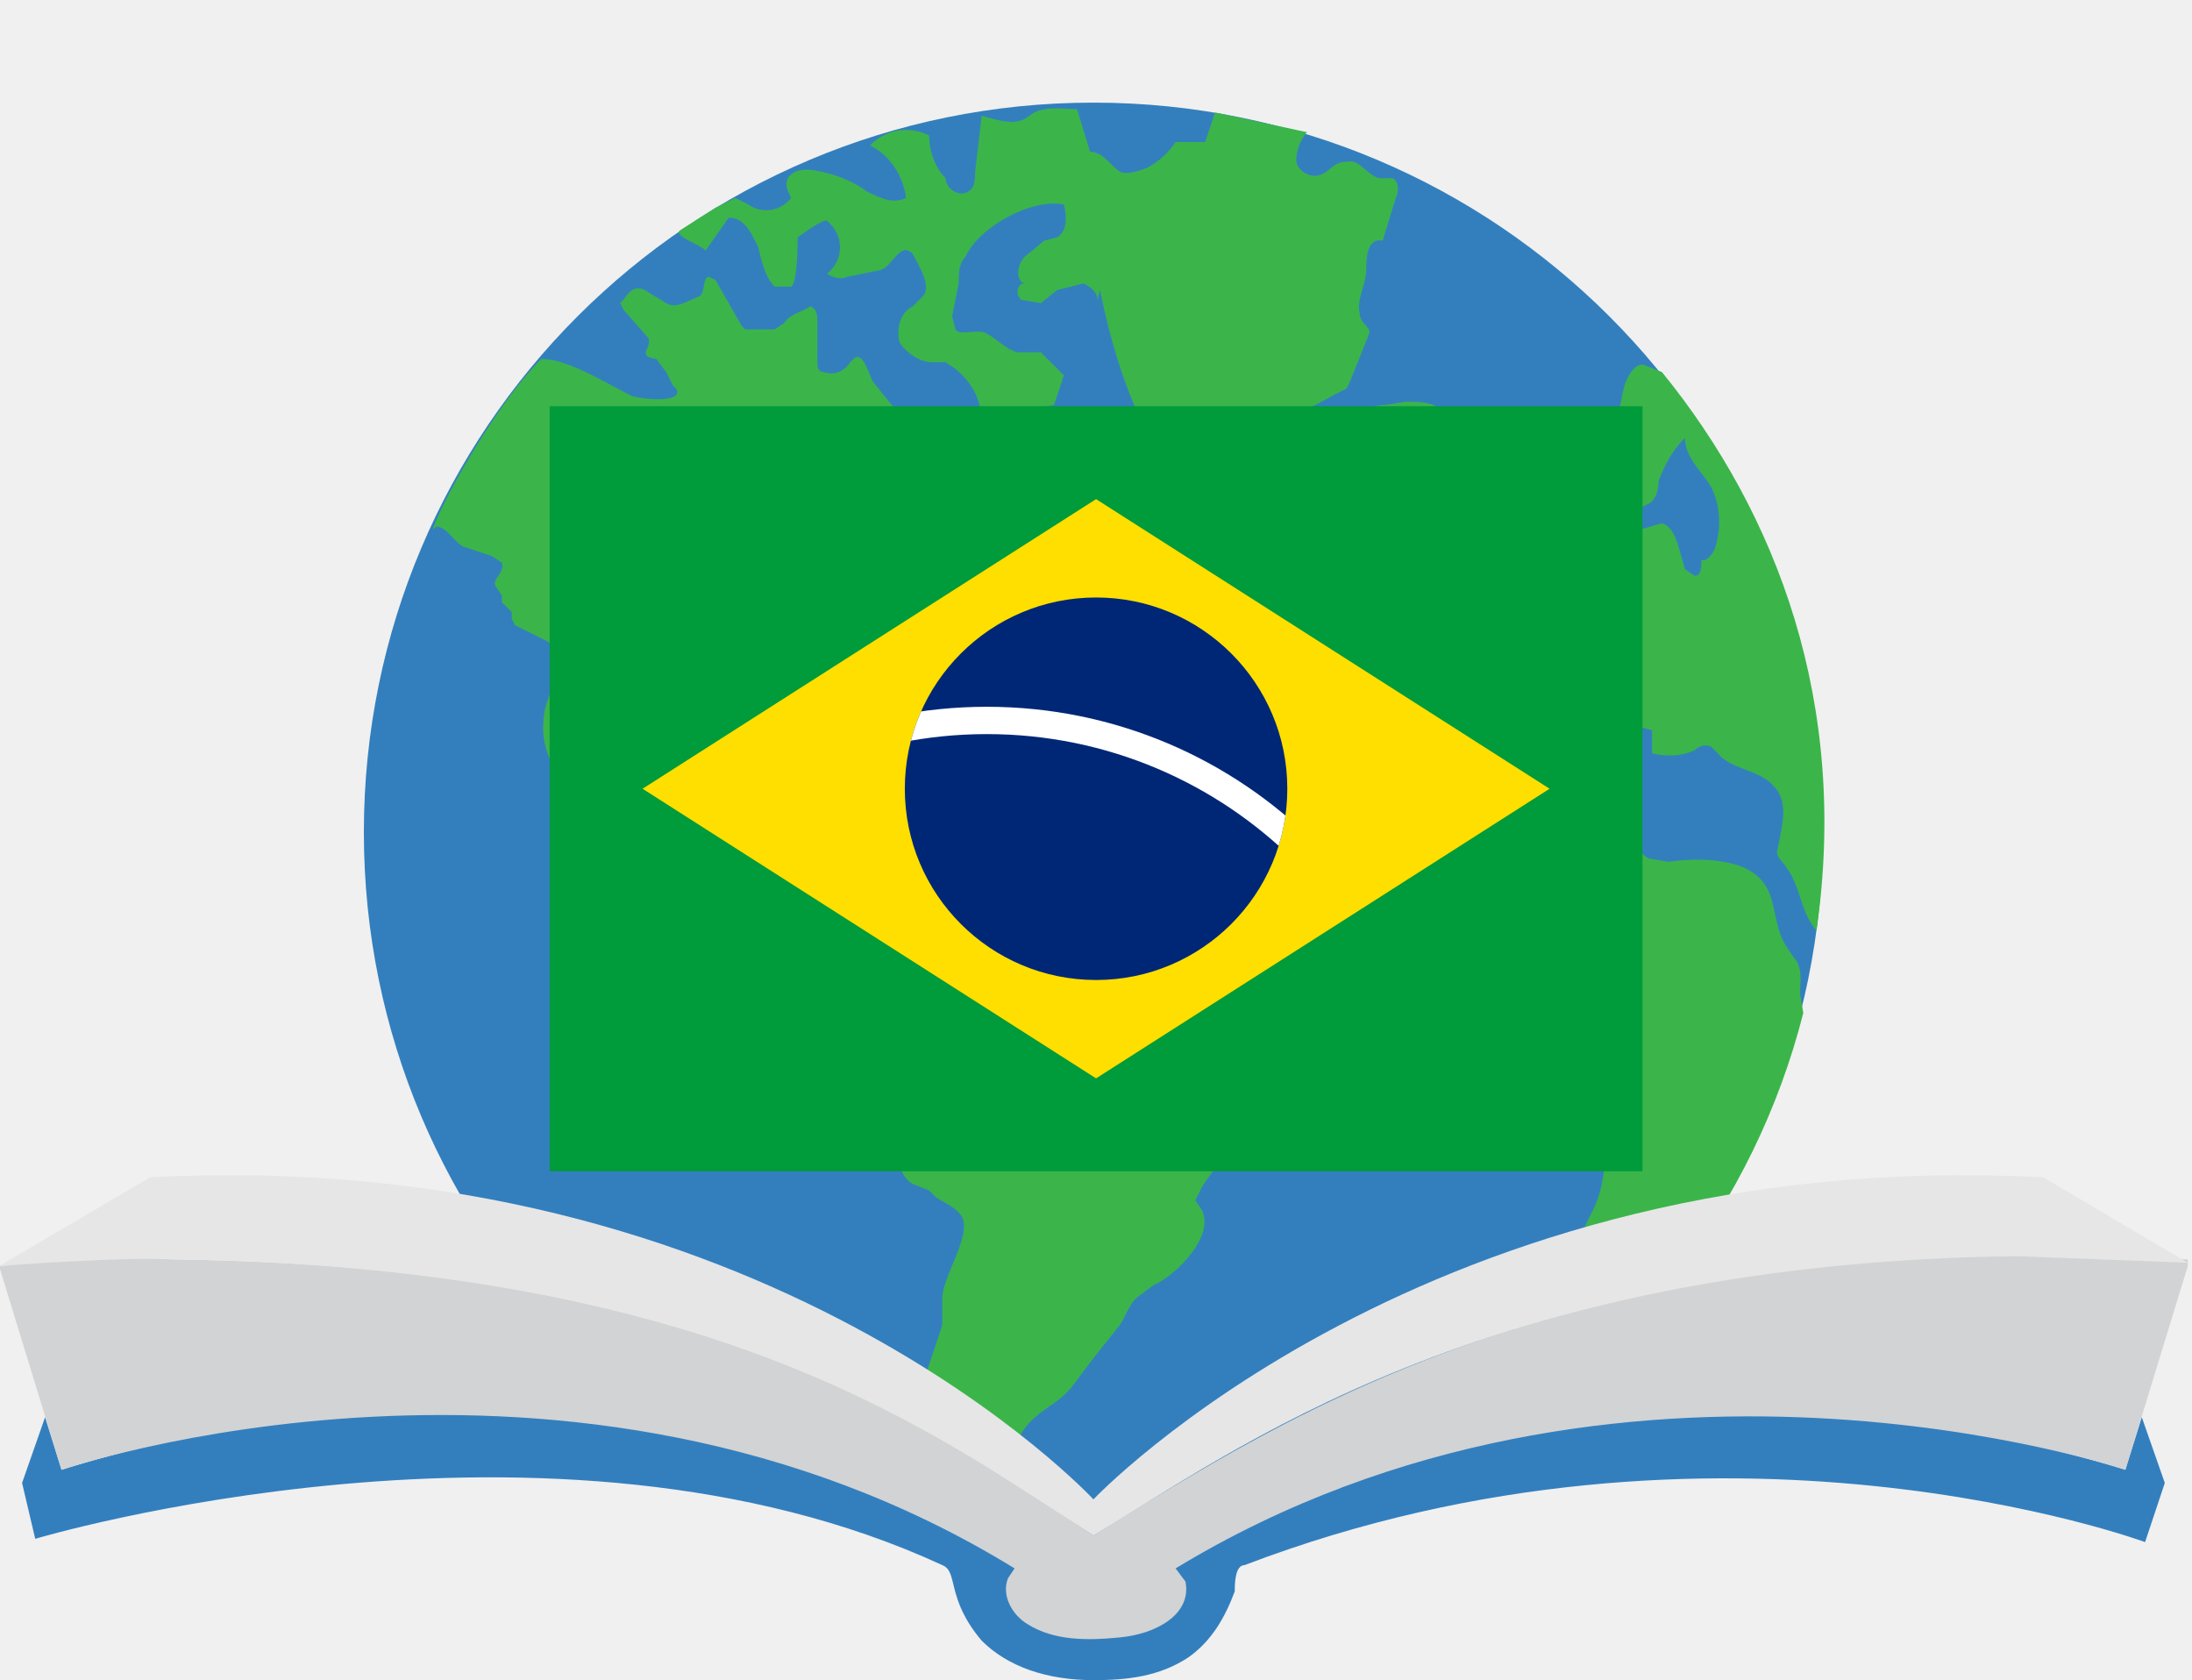
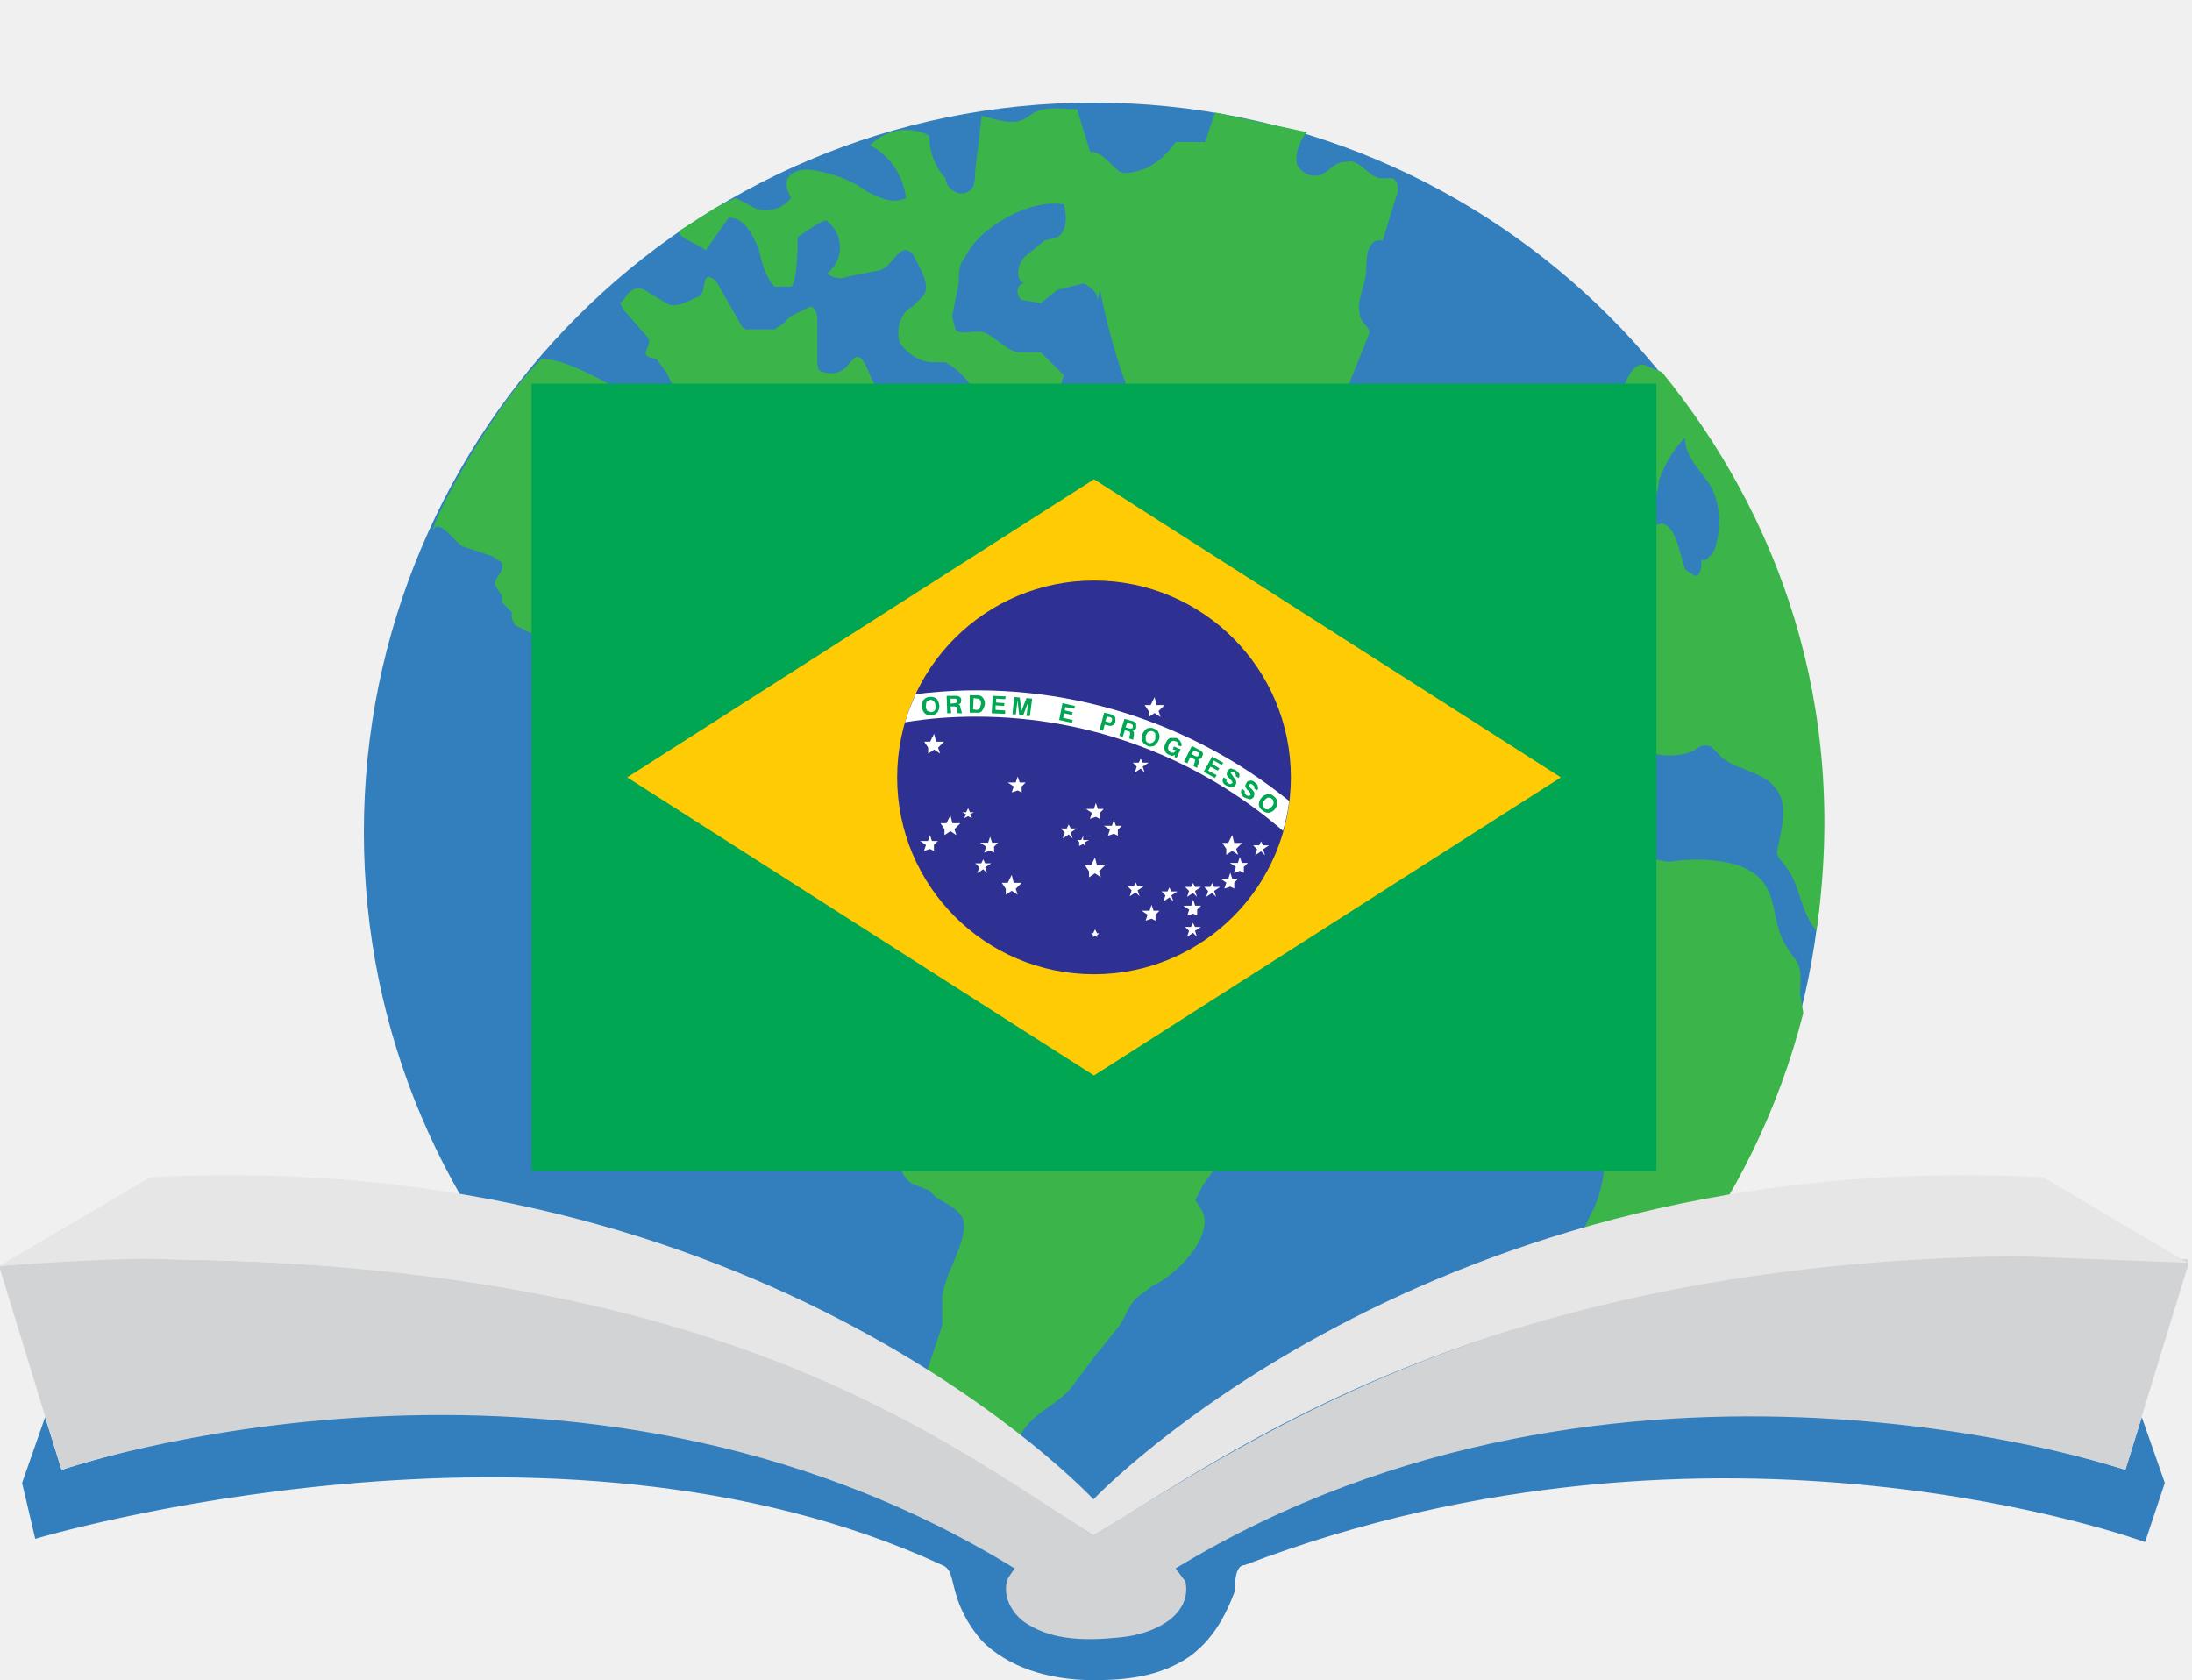
- <svg xmlns="http://www.w3.org/2000/svg" xmlns:xlink="http://www.w3.org/1999/xlink" viewBox="0 0 667 511" version="1">
+ <svg xmlns="http://www.w3.org/2000/svg" xmlns:xlink="http://www.w3.org/1999/xlink" viewBox="0 0 667 511" version="1" id="svg2">
  <defs id="defs44">
    <filter id="filter1795" x="0" width="1" y="0" height="1" color-interpolation-filters="sRGB">
      <feGaussianBlur stdDeviation="28" id="feGaussianBlur1797" />
    </filter>
    <path transform="rotate(30)" stroke-miterlimit="10" d="M-1 55h2v-93c2-2 2-5 2-8 0-2 0-10-3-19-3 9-3 17-3 19 0 3 0 6 2 8z" id="spearshape" />
    <filter id="filter1795-8" x="0" width="1" y="0" height="1" color-interpolation-filters="sRGB">
      <feGaussianBlur stdDeviation="28" id="feGaussianBlur1797-3" />
    </filter>
    <clipPath id="band">
      <circle r="735" id="circle53" />
    </clipPath>
    <clipPath id="gcut">
      <path d="M-31 0v-70h63V0zM0-47v12h32v-12z" id="path11" />
+     </clipPath>
+     <clipPath id="band-4">
+       <circle r="735" id="circle53-4" />
+     </clipPath>
+     <clipPath id="gcut-4">
+       <path d="M-31 0v-70h63V0zM0-47v12h32v-12z" id="path11-2" />
    </clipPath>
  </defs>
  <style id="style3">.st0{fill:#337fbe}.st1{fill:#3bb54a}</style>
  <g id="g3036" transform="translate(-43 -52)">
    <g transform="translate(-428 496) scale(.17143)" id="g3247">
      <g transform="matrix(5.83333 0 0 5.83333 2495 -2892)" id="Globe">
        <circle class="st0" cx="376" cy="305" r="222" id="circle8" fill="#337fbe" />
        <g id="g10">
          <path class="st1" d="M176 212c3 0 5 4 8 6l9 3 3 2c1 3-3 5-2 7l2 3v2l3 3v2l1 2 8 4 2 1c6 5 0 16-1 21-2 12 3 18 9 26l4 6c6 8 15 15 22 22l2 3 1 4 7 6 18 8c7 4 13 2 19 5 10 3 21 7 29 14 3 3 3 8 3 12l-1 3-1 2-3 2-1 1c-1 1-2 3-1 4l-2 3-1 7 1 5 2 2 1 2c0 3 2 6 4 7l5 2 2 2c3 2 6 3 8 6 3 6-6 18-6 25v8l-5 15c-2 4-5 10-5 15l7 7 1 3-1 2-3 16 1 2 1 2c3 3 8 5 13 6l1-11a26 26 0 0 1 6-14h1c2 0 3-1 4-3l2-5c4-9 12-10 17-17l6-8 8-10c2-3 3-7 6-9l4-3c7-3 19-15 15-23l-2-3 2-4c2-4 18-21 8-26l-5-1c-5-2-8-7-12-9-6-2-13 0-17-6l-2-4-4-5-6-6-2-1c-3-2-9 1-14 0l-3 2c-3 0-6 0-7-2l-2-4c-2-3-8-5-9-8-1-1-3 0-4 1l-1 3-6 8c-3-1-5-3-6-5l-1-3-2-2-5-2c-2-1-5-3-5-6v-5l1-3v-2h-3l-3 3-4 1-3 2c-3 1-8-1-11-2-2 0-4-1-5-3-2-4-2-13 1-16 4-4 3-8 11-8l10 2h10l2 4 2 4 1 2v3c0 4 0 7 2 9l2-2 2-1v-2l-2-13v-3l1-2 5-11c1-3 2-7 4-8 0-2 1-3 3-3l4-1 3-2a68 68 0 0 1 14-9l5-2c1-2 0-4 2-5l2-2-1-1-5-2h-3c-2 0-4-2-5-4l-1-1 1-1 4-7 1-1 4-1 4 2h7l3 2h3l2-4c-1-3 0-8 3-11l1-1v-2c0-2-1-4-3-5s-5 1-8 1l-10-2-1-1-1-1c-1-2-3-13-6-14l-8-1c-1-1-2 0-2 1v1l-2 2-3-2-9-14-1-1h-2c-2 0-5 0-5 2l-2 2c0 6 4 14 4 20v3l-1 1c-3 2-5 12-8 13h-2l-4-3-3-4c-1-2-4-3-6-4-3-2-12-7-13-11-2-4 2-6 3-10s1-7 6-8c7-3 15-7 22-8 3 0 5 0 6-2 1-3 0-5-2-7l-8-10c-1-1-3-10-6-7l-1 1c-2 3-5 4-8 3-2 0-2-2-2-3v-12c0-2 0-4-2-5l-2 1c-2 1-5 2-6 4l-3 2h-9l-1-1-8-14-2-1c-2 0-1 5-3 6-3 1-7 4-10 2l-5-3c-4-3-6-1-8 2l-1 1 1 2 7 8c3 3-4 6 3 7l3 4 2 4 1 1c3 5-13 3-14 2-8-4-19-11-27-11-15 15-32 47-33 52" id="path12" fill="#3bb54a" />
          <path class="st1" d="M332 323h-5c0 2 2 3 3 4l2 3 5 1 6-1h3l3-1 2-2-1-1-5-1h-2l-4-4h-5l-3 2" id="path14" fill="#3bb54a" />
          <path class="st1" d="M591 354c0-3 1-8-2-11l-2-3c-6-9-1-20-15-25-7-2-14-2-21-1l-6-1c-6-3-4-12-8-18s-12-5-20-4l-26 3-7 2c-5 2-8 7-10 12-8 19-17 41-8 59 3 5 8 10 13 8l8-7c5-4 12-3 17 1l16 10c4 2 9 3 11 7l1 7c0 9 0 19-4 27-2 4-5 9-3 13l4 4c7 5 7 15 6 24 0-5 15-17 18-21a219 219 0 0 0 39-80" id="path16" fill="#3bb54a" />
          <path class="st1" d="M596 335c-5-6-5-14-9-19-1-2-3-3-3-5l1-5c1-5 2-11-2-15-4-5-13-5-17-10l-2-2c-2-1-4 0-5 1-4 2-9 2-13 1v-7l-7-2c-3 1-5 3-8 3l-4-1-9 1-6 3c-2 1-4 3-4 5-2 0-5 1-6 3l-6 1c-4 1-10 2-12-1l-3-5-2-9c-1-3-2-7 1-8l4-1c3 0 5-2 6-5h2c1-5-4-11-1-15l6-3c1-1 3-3 5-3h5l4-3c3-1 5 0 7 2l6 5h7l2-1 1-2c0-4 0-8-3-10l-3-3-3-3-2-4c1-2 3-2 4-2h5l1-3h9l7-2c3 1 4 4 5 7l2 7 3 2c2 0 2-3 2-5 1 1 3-1 4-3 2-6 2-13-1-19-3-5-8-9-8-15-4 4-6 8-8 13 0 3-1 6-3 7l-4 2-19 4c-2 0-5 0-7-2s-1-7 1-9l6-8 2-4c2-2 5-2 8-3 3-2 4-6 4-9 1-3 1-7 3-10 1-2 3-4 5-3l5 2c35 43 57 101 47 170" id="path18" fill="#3bb54a" />
          <path class="st1" d="M493 212l-3 4 1 5-1 4-6 9c-2 1-4 3-4 5v1l2 1 5-1 7-4 3-1c5-1 8-7 6-11l-4-8c0-2 0-4-2-5l-2-2-2 1" id="path20" fill="#3bb54a" />
          <path class="st1" d="M458 177c-2 0-4 3-6 5s-4 4-7 3l11 14 2 2h10c4-2 5-6 7-9l5-3 2-5-1-8c-2-2-7-2-10-2l-6 1c-3 0-6 1-8 3" id="path22" fill="#3bb54a" />
          <path class="st1" d="M378 140c3 15 7 28 13 41l2 7c4 11 15 19 26 19l2-18 1-3 5-1c3-1 3-7 6-8h4c4 0 10-4 14-6l2-1 1-2a1388 1388 0 0 0 6-15c0-2-3-3-3-6-1-4 2-9 2-13 0-3 0-10 5-9l4-13c1-2 1-5-1-6h-4c-4-1-6-6-10-5-4 0-5 3-8 4s-6-1-7-3c-1-3 1-8 3-10l-28-6-3 9h-9c-2 3-5 6-9 8-3 1-6 2-8 1-3-2-5-6-9-6l-4-13c-4 0-9-1-13 1l-3 2c-4 2-9 0-13-1l-2 17c0 2 0 5-2 6-3 2-7-1-7-4-3-3-5-8-5-13-6-3-13-2-18 3 6 3 10 9 11 16-4 2-8 0-12-2-4-3-9-5-14-6-4-1-8-1-10 2-1 2 0 4 1 6-3 4-9 5-13 2l-4-2-6 3-11 7c-1 2 6 4 8 6l7-10c5 0 7 5 9 9 1 4 2 9 5 12h5c2-1 2-14 2-15 0 0 8-6 9-5l1 1c4 4 4 11-1 15 1 1 4 2 6 1l10-2c4-1 6-9 10-5 2 4 6 10 3 13l-3 3c-4 2-5 7-4 11 2 3 6 6 10 6h4l3 2c5 4 9 11 7 16 3 3 5 7 9 9 3 3 9 3 11-2-4-2-7-6-8-10l11-2 3-9-7-7h-7c-4-1-6-4-10-6-3-1-8 1-9-1l-1-4 2-10c0-3 0-6 2-8 4-9 20-18 30-16 1 4 1 8-2 10l-4 1-6 5c-2 2-3 7 0 8-2 0-3 3-1 5l6 1 5-4 8-2c2 1 5 3 4 6" id="path24" fill="#3bb54a" />
        </g>
      </g>
-       <g transform="matrix(5.83333 0 0 5.83333 2495 -2892)" id="g33-3" fill-opacity="0" filter="url(#filter1795-8)">
-         <path d="M548 301s-46 5-8-65c0 0-64 23-64-20 0 0-89 133-31-53l-36 19-33-63-33 63-35-19c58 186-32 53-32 53 0 42-64 19-64 19 39 70-7 66-7 66 135 66 74 104 74 104l91-18-6 86 12 2 12-2-6-86 91 18s-61-38 75-104z" id="path35-6" />
-       </g>
      <g transform="matrix(5.83333 0 0 5.83333 2495 -2892)" id="Book">
        <path class="st0" d="M695 483l-5 16a383 383 0 0 0-314 40l-16-11a385 385 0 0 0-298-29l-5-16-7 20 4 17s157-47 276 8c5 2 1 10 12 23 8 8 20 12 34 12 10 0 20-1 29-7 7-5 11-12 14-20 0-2 0-8 3-8 144-55 274-7 274-7l6-18-7-20z" id="path38" fill="#337fbe" />
        <path id="Middle_Book" d="M709 435c-186-11-273 47-333 84-49-32-112-82-280-84-17-1-34 0-53 2l19 62s155-53 290 30l-2 3c-2 5 1 11 6 14 8 5 18 5 28 4 11-1 22-7 20-17l-3-4c135-82 289-30 289-30l19-62v-2z" fill="#d2d3d4" />
        <path id="Top_Book" d="M665 410c-187-10-289 98-289 98S276 400 89 410l-46 27s38-3 56-2c165 3 230 54 277 84 42-25 118-83 281-85l52 2-44-26z" fill="#e6e6e6" />
      </g>
-       <g transform="matrix(.46186 0 0 .46186 4693 -1190)" id="g3095">
-         <path id="rect46" fill="#009b3a" d="M-2100-1470h4200v2940h-4200z" />
-         <path d="M-1743 0L0 1113 1743 0 0-1113z" id="path48" fill="#fedf00" />
-         <circle r="735" id="circle50" fill="#002776" />
-         <path d="M-2205 1470a1785 1785 0 0 1 3570 0h-105a1680 1680 0 1 0-3360 0z" clip-path="url(#band)" id="path55" fill="#fff" />
-         <g transform="translate(-420 1470)" id="g57" fill="#009b3a">
-           <use height="2940" width="4200" y="-1698" xlink:href="#O" transform="rotate(-7)" id="use59" />
-           <use height="2940" width="4200" y="-1698" xlink:href="#R" transform="rotate(-4)" id="use61" />
-           <use height="2940" width="4200" y="-1698" xlink:href="#D" transform="rotate(-1)" id="use63" />
-           <use height="2940" width="4200" y="-1698" xlink:href="#E" transform="rotate(2)" id="use65" />
-           <use height="2940" width="4200" y="-1698" xlink:href="#M" transform="rotate(5)" id="use67" />
-           <use height="2940" width="4200" y="-1698" xlink:href="#e" transform="rotate(10)" id="use69" />
-           <use height="2940" width="4200" y="-1698" xlink:href="#P" transform="rotate(15)" id="use71" />
-           <use height="2940" width="4200" y="-1698" xlink:href="#R" transform="rotate(18)" id="use73" />
-           <use height="2940" width="4200" y="-1698" xlink:href="#O" transform="rotate(20)" id="use75" />
-           <use height="2940" width="4200" y="-1698" xlink:href="#G" transform="rotate(24)" id="use77" />
-           <use height="2940" width="4200" y="-1698" xlink:href="#R" transform="rotate(27)" id="use79" />
-           <use height="2940" width="4200" y="-1698" xlink:href="#E" transform="rotate(29)" id="use81" />
-           <use height="2940" width="4200" y="-1698" xlink:href="#S" transform="rotate(32)" id="use83" />
-           <use height="2940" width="4200" y="-1698" xlink:href="#S" transform="rotate(35)" id="use85" />
-           <use height="2940" width="4200" y="-1698" xlink:href="#O" transform="rotate(38)" id="use87" />
-         </g>
-         <use height="2940" width="4200" id="αCMi" y="-132" x="-600" xlink:href="#star1" />
-         <use height="2940" width="4200" id="αCMa" y="177" x="-535" xlink:href="#star1" />
-         <use height="2940" width="4200" id="βCMa" y="243" x="-625" xlink:href="#star2" />
-         <use height="2940" width="4200" id="γCMa" y="132" x="-463" xlink:href="#star4" />
-         <use height="2940" width="4200" id="δCMa" y="250" x="-382" xlink:href="#star2" />
-         <use height="2940" width="4200" id="εCMa" y="323" x="-404" xlink:href="#star3" />
-         <use height="2940" width="4200" id="αVir" y="-228" x="228" xlink:href="#star1" />
-         <use height="2940" width="4200" id="αSco" y="258" x="515" xlink:href="#star1" />
-         <use height="2940" width="4200" id="βSco" y="265" x="617" xlink:href="#star3" />
-         <use height="2940" width="4200" id="εSco" y="323" x="545" xlink:href="#star2" />
-         <use height="2940" width="4200" id="θSco" y="477" x="368" xlink:href="#star2" />
-         <use height="2940" width="4200" id="ιSco" y="551" x="367" xlink:href="#star3" />
-         <use height="2940" width="4200" id="κSco" y="419" x="441" xlink:href="#star3" />
-         <use height="2940" width="4200" id="λSco" y="382" x="500" xlink:href="#star2" />
-         <use height="2940" width="4200" id="μSco" y="405" x="365" xlink:href="#star3" />
-         <use height="2940" width="4200" id="αHya" y="30" x="-280" xlink:href="#star2" />
-         <use height="2940" width="4200" id="γHya" y="-37" x="200" xlink:href="#star3" />
-         <use height="2940" width="4200" id="αCru" y="330" xlink:href="#star1" />
-         <use height="2940" width="4200" id="βCru" y="184" x="85" xlink:href="#star2" />
-         <use height="2940" width="4200" id="γCru" y="118" xlink:href="#star2" />
-         <use height="2940" width="4200" id="δCru" y="184" x="-74" xlink:href="#star3" />
-         <use height="2940" width="4200" id="εCru" y="235" x="-37" xlink:href="#star4" />
-         <use height="2940" width="4200" id="αTrA" y="495" x="220" xlink:href="#star2" />
-         <use height="2940" width="4200" id="βTrA" y="430" x="283" xlink:href="#star3" />
-         <use height="2940" width="4200" id="γTrA" y="412" x="162" xlink:href="#star3" />
-         <use height="2940" width="4200" id="αCar" y="390" x="-295" xlink:href="#star1" />
-         <use height="2940" width="4200" id="σOct" y="575" xlink:href="#star5" />
+       <g id="g3518" transform="matrix(.99835 0 0 .99835 3691 -1909)">
+         <path id="polygon49" transform="scale(3.52778)" fill="#fff" fill-rule="evenodd" d="M332 274l1-3 1 3h3l-2 2v2l-2-1-2 1v-2l-2-2z" />
+         <path id="polygon63" transform="scale(3.52778)" fill="#fff" fill-rule="evenodd" d="M366 233l1-3 1 3h3l-2 2 1 3-3-2-2 2 1-3-2-2z" />
+         <path id="rect2956" fill="#00a651" d="M0 0h2000v1400H0z" />
+         <path id="polygon29" transform="scale(3.52778)" fill="#fff" fill-rule="evenodd" d="M240 252l2-4 1 4h4l-3 2 1 4-3-2-3 2 1-4-3-2z" />
+         <path id="polygon21" transform="scale(3.52778)" fill="#fff" fill-rule="evenodd" d="M210 222l1-4 1 4h4l-3 2 1 4-3-2-3 2 1-4-3-2z" />
+         <path id="polygon15" transform="scale(3.52778)" fill="#fff" fill-rule="evenodd" d="M201 180l2-3 1 3 4 1-3 2 1 4-3-2-3 2v-4l-2-2z" />
+         <path id="path2846" d="M1000 170L170 700l830 530 830-530-830-530z" fill="#ffcb05" />
+         <path id="path9" d="M1000 350a350 350 0 1 1 0 700 350 350 0 0 1 0-700z" fill="#2e3192" />
+         <path id="polygon11" transform="scale(3.52778)" fill="#fff" fill-rule="evenodd" d="M312 162l2-4 1 4h4l-3 3 1 3-3-2-3 2v-3l-2-3z" />
+         <path id="polygon13" transform="scale(3.52778)" fill="#fff" fill-rule="evenodd" d="M306 191l1-2 1 2h3l-3 2 1 3-2-2-3 2 1-3-2-2z" />
+         <use xlink:href="#polygon11" height="140" width="200" id="use2846" transform="translate(-392 65)" />
+         <path id="polygon17" transform="scale(3.52778)" fill="#fff" fill-rule="evenodd" d="M244 201l1-3 1 3h3l-2 2v3l-2-1-3 1 1-3-3-2z" />
+         <path id="polygon19" transform="scale(3.52778)" fill="#fff" fill-rule="evenodd" d="M219 216l1-2 1 2h2l-2 1 1 2-2-1-2 1 1-2-2-1z" />
+         <use xlink:href="#polygon11" height="140" width="200" id="use2848" transform="translate(-363 210)" />
+         <use xlink:href="#polygon17" height="1400" width="2000" id="use3746" transform="translate(-156 104)" />
+         <use xlink:href="#polygon17" height="1400" width="2000" id="use3748" transform="translate(-49 107)" />
+         <use xlink:href="#polygon13" height="1400" width="2000" id="use3732" transform="translate(-280 179)" />
+         <use xlink:href="#polygon11" height="140" width="200" id="use2850" transform="translate(-254 316)" />
+         <path id="polygon31" transform="scale(3.52778)" fill="#fff" fill-rule="evenodd" d="M283 277l1-2 1 2h1l-1 1v1l-1-1-1 1v-1l-1-1z" />
+         <use xlink:href="#polygon17" height="1400" width="2000" id="use3750" transform="translate(139 47)" />
+         <use xlink:href="#polygon17" height="1400" width="2000" id="use3752" transform="translate(171 77)" />
+         <path id="polygon37" transform="scale(3.52778)" fill="#fff" fill-rule="evenodd" d="M277 230l1-2v2h3l-2 1v2l-1-1-2 1v-2l-1-1z" />
+         <use xlink:href="#polygon13" id="use3730" transform="translate(-128 117)" width="1" height="1" />
+         <use xlink:href="#polygon11" id="use2852" transform="translate(-106 285)" width="1" height="1" />
+         <use xlink:href="#polygon13" id="use3734" transform="translate(-9 220)" width="1" height="1" />
+         <use xlink:href="#polygon17" id="use3754" transform="translate(238 228)" width="1" height="1" />
+         <use xlink:href="#polygon13" id="use3736" transform="translate(51 229)" width="1" height="1" />
+         <use xlink:href="#polygon13" id="use3740" transform="translate(93 292)" width="1" height="1" />
+         <use xlink:href="#polygon17" id="use3756" transform="translate(312 219)" width="1" height="1" />
+         <use xlink:href="#polygon13" id="use3738" transform="translate(93 221)" width="1" height="1" />
+         <use xlink:href="#polygon13" id="use3742" transform="translate(127 221)" width="1" height="1" />
+         <use xlink:href="#polygon17" id="use3758" transform="translate(378 171)" width="1" height="1" />
+         <use xlink:href="#polygon17" id="use3760" transform="translate(395 143)" width="1" height="1" />
+         <use xlink:href="#polygon11" id="use2854" transform="translate(138 245)" width="1" height="1" />
+         <use xlink:href="#polygon13" id="use3744" transform="translate(214 147)" width="1" height="1" />
+         <path id="path65" d="M791 592c208 0 399 77 545 203 5-17 9-35 11-53a881 881 0 0 0-664-190c-7 16-14 32-19 50 42-7 84-10 127-10z" fill="#fff" />
+         <path id="path67" d="M701 574c0 3 1 6 3 8l6 2c3 0 5-1 7-3 1-2 2-5 1-9 0-3-1-6-3-7-1-2-4-3-6-3l-7 4-1 8zm-7 1c0-6 1-10 3-13 3-3 6-5 11-5 5-1 9 1 12 3 3 3 4 7 5 12 0 5-1 9-3 12-3 3-6 5-11 6-5 0-9-1-12-4s-4-6-5-11zm51-6l8-1 3-1 1-3-1-3-3-1h-8v9zm-6 17l-1-31h15c4 0 6 0 8 2 2 1 3 3 3 6l-1 5-4 3c2 0 3 1 3 2l1 5 1 3 1 4v1h-7l-1-2v-5l-1-4-4-1h-7l1 12h-7zm46-7l5 1c3 0 6-1 7-3l2-7c0-4 0-6-2-8-1-2-3-2-5-2l-6-1-1 20zm-6 6v-31h13c4 0 8 1 10 4 3 3 4 7 4 12l-2 7-4 6-4 2h-17zm39 1l2-31 23 1-1 5-16-1v7l15 1-1 5-15-1v8l17 1v6l-24-1zm37 2l3-31 10 1 3 24 9-23 10 1-4 31h-6l3-25-9 24-7-1-3-26-3 25h-6zm83 10l6-30 22 5-1 5-16-3-1 6 14 3-1 5-14-3-2 8 17 4-1 5-23-5zm82 2l6 2h4l2-3v-4l-3-2-6-1-3 8zm-1 6l-3 11-6-2 8-30 13 3 7 5v8c-1 3-2 5-4 6s-5 2-8 1l-7-2zm37 5l7 2h4c1 0 2-1 2-3v-3l-3-2-7-2-3 8zm-11 15l9-30 15 4c3 1 5 3 6 5v7l-2 4-4 1 2 3v5l-1 4v3l-1 1-6-2v-2-2l1-3v-4c0-1-1-2-3-2l-6-2-4 12-6-2zm47 0v8c1 2 2 4 5 5 2 1 5 0 7-1s4-3 5-6v-9c0-2-2-4-5-5-2-1-5 0-7 1s-3 3-5 7zm-6-3c2-4 5-8 8-10 4-1 8-2 12 0 5 2 8 4 9 8 2 4 2 8 0 13-2 4-5 8-8 10-4 1-8 2-12 0s-7-4-9-8-1-8 0-13zm58 37l-5 2-5-2c-4-1-7-4-8-8-2-4-1-8 1-12 2-5 4-8 8-10h12c3 2 6 4 7 7 2 2 2 5 1 8l-6-2v-4c-1-2-2-3-4-3-3-2-5-1-7 0s-4 3-5 6-2 6-1 8c1 3 2 4 5 6h5l4-4-6-2 2-5 12 5-7 15-4-1 1-4zm30-1l6 3 4 1 2-2 1-4-3-2-7-3-3 7zm-14 13l14-28 13 7c3 1 5 3 6 5s1 4-1 7c0 2-1 3-3 4l-4 1 2 3-1 4-2 4v3l-1 1-6-3v-1l1-3 1-3 1-4-3-2-6-3-5 11-6-3zm35 18l15-27 20 11-3 4-14-8-3 6 13 8-3 4-13-7-4 7 15 8-3 5-20-11zm35 10l6 3-1 4 4 4 4 1 3-2c1-1-1-4-5-8a31 31 0 0 1-5-6v-3l1-4c2-3 4-4 6-5l9 3 6 6c1 3 1 6-1 8l-5-3v-4l-3-3-4-1c-1 0-2 0-2 2a563 563 0 0 1 9 13l1 4-1 4c-2 3-4 4-7 5l-9-3c-4-2-6-4-7-7s0-5 1-8zm33 20l5 4v4l3 4 4 1 3-1c1-2 0-5-4-9h-1l-4-6v-3l2-4c1-3 3-4 6-4 3-1 6 0 9 3 3 2 5 4 5 6 1 3 1 6-1 8l-5-3v-4l-3-3-3-2-3 2c-1 1 0 3 2 6l2 1a70 70 0 0 1 5 7v4l-1 4c-2 2-4 4-7 4l-9-3c-4-2-6-5-6-7-1-3-1-6 1-9zm40 21c-3 3-4 5-3 8l3 6c2 2 4 2 7 2l6-5c3-3 4-6 3-8 0-3-1-5-3-6-2-2-4-2-7-2-2 1-4 2-6 5zm-6-4c3-4 7-6 11-7s8 0 11 3c4 3 6 6 7 10 0 5-1 9-4 13s-7 6-11 7c-4 0-8-1-11-4-4-2-6-6-7-10 0-4 1-8 4-12z" fill="#00a651" />
      </g>
    </g>
  </g>
</svg>
